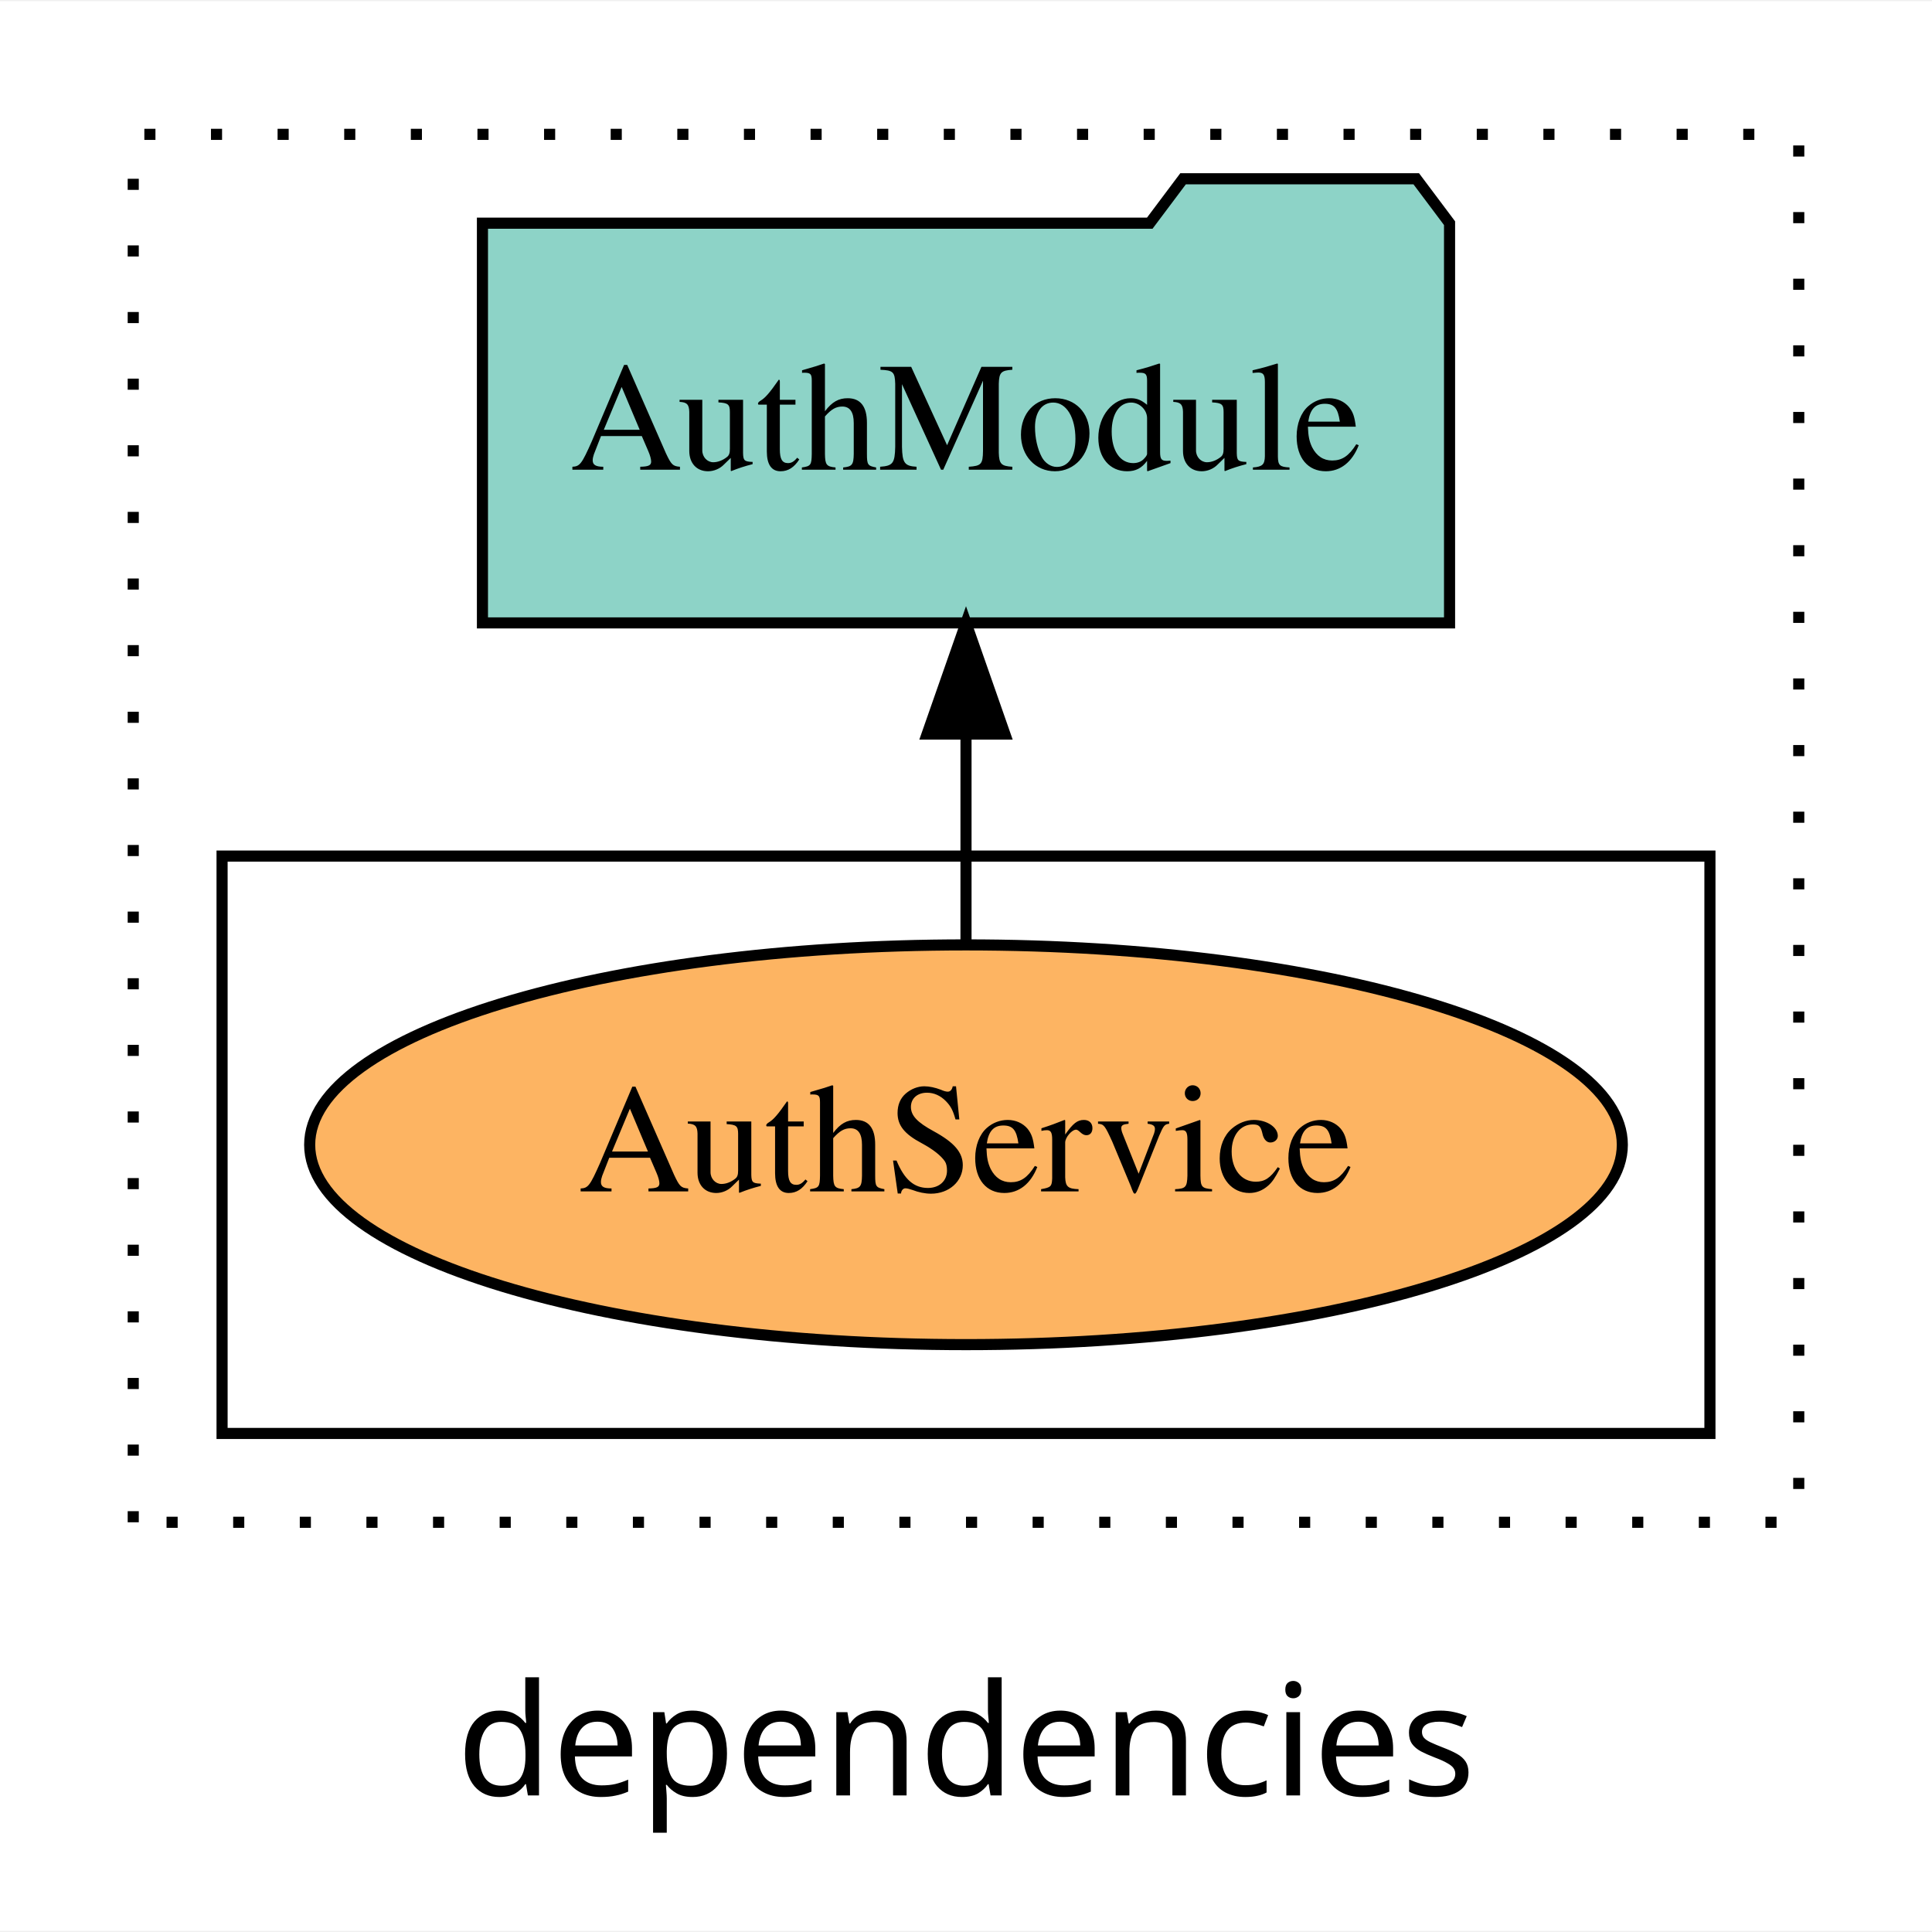
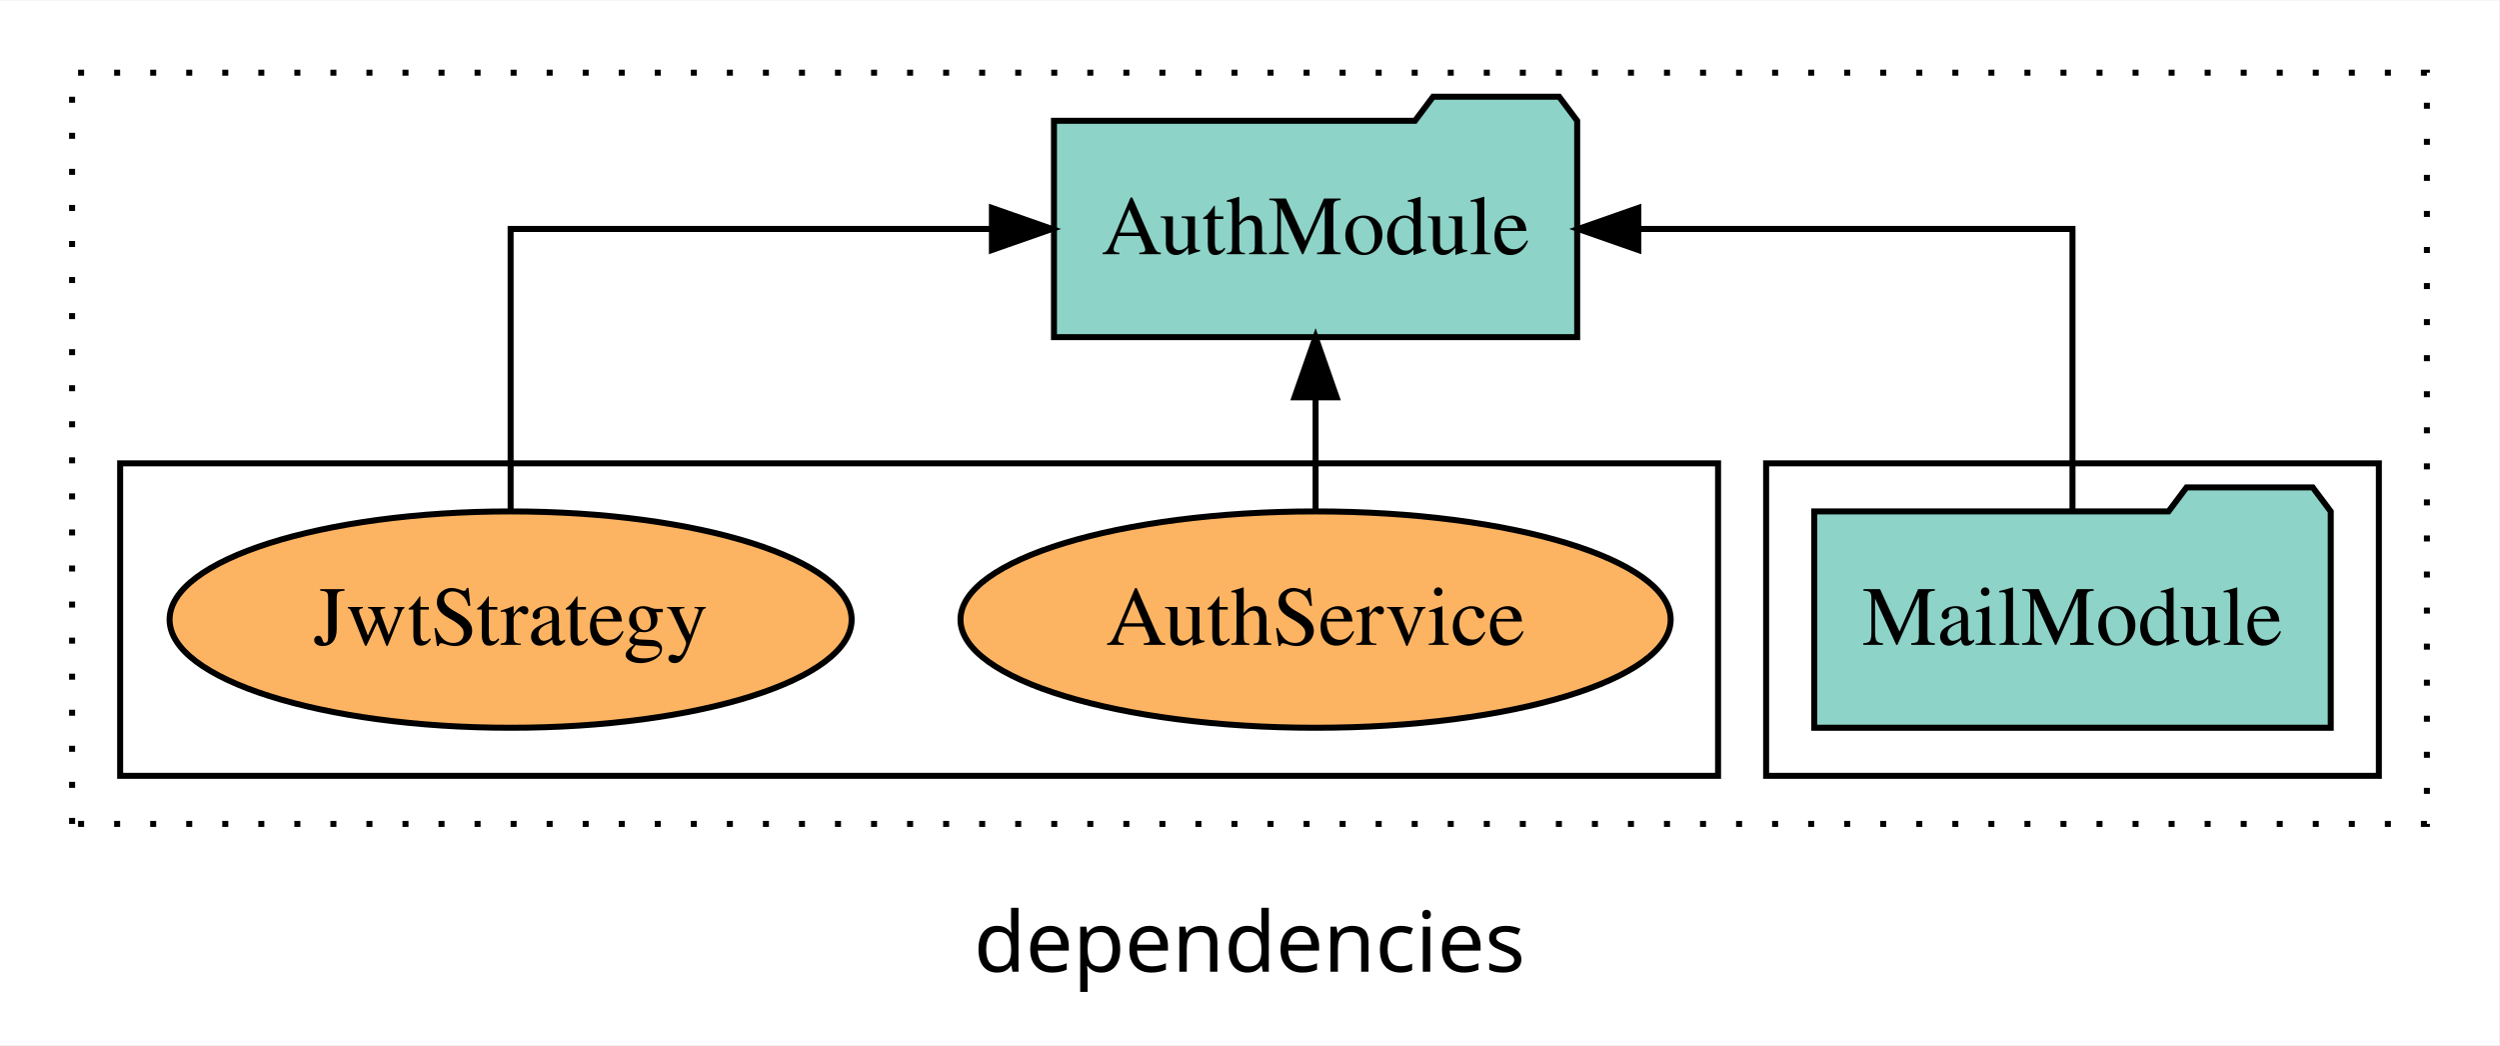
- <svg xmlns="http://www.w3.org/2000/svg" width="174pt" height="174pt" viewBox="0.00 0.00 174.00 173.80">
+ <svg xmlns="http://www.w3.org/2000/svg" width="416pt" height="174pt" viewBox="0.00 0.00 416.00 173.80">
  <g id="graph0" class="graph" transform="scale(1 1) rotate(0) translate(4 169.8)">
-     <polygon fill="white" stroke="transparent" points="-4,4 -4,-169.8 170,-169.8 170,4 -4,4" />
-     <text text-anchor="middle" x="83" y="-8.2" font-family="sans-serif" font-size="14.00">dependencies</text>
+     <polygon fill="white" stroke="transparent" points="-4,4 -4,-169.8 412,-169.8 412,4 -4,4" />
+     <text text-anchor="middle" x="204" y="-8.2" font-family="sans-serif" font-size="14.00">dependencies</text>
    <g id="clust1" class="cluster">
-       <polygon fill="none" stroke="black" stroke-dasharray="1,5" points="8,-32.8 8,-157.8 158,-157.8 158,-32.8 8,-32.8" />
+       <polygon fill="none" stroke="black" stroke-dasharray="1,5" points="8,-32.8 8,-157.8 400,-157.8 400,-32.8 8,-32.8" />
+     </g>
+     <g id="clust3" class="cluster">
+       <polygon fill="none" stroke="black" points="290,-40.8 290,-92.8 392,-92.8 392,-40.8 290,-40.8" />
    </g>
    <g id="clust6" class="cluster">
-       <polygon fill="none" stroke="black" points="16,-40.8 16,-92.8 150,-92.8 150,-40.8 16,-40.8" />
+       <polygon fill="none" stroke="black" points="16,-40.8 16,-92.8 282,-92.8 282,-40.8 16,-40.8" />
    </g>
    <g id="node1" class="node">
-       <ellipse fill="#fdb462" stroke="black" cx="83" cy="-66.8" rx="59.11" ry="18" />
-       <text text-anchor="middle" x="83" y="-62.6" font-family="Times,serif" font-size="14.00">AuthService</text>
+       <polygon fill="#8dd3c7" stroke="black" points="383.99,-84.8 380.99,-88.8 359.99,-88.8 356.99,-84.8 298.01,-84.8 298.01,-48.8 383.99,-48.8 383.99,-84.8" />
+       <text text-anchor="middle" x="341" y="-62.6" font-family="Times,serif" font-size="14.00">MailModule</text>
    </g>
    <g id="node2" class="node">
-       <polygon fill="#8dd3c7" stroke="black" points="126.55,-149.8 123.55,-153.8 102.55,-153.8 99.55,-149.8 39.45,-149.8 39.45,-113.8 126.55,-113.8 126.55,-149.8" />
-       <text text-anchor="middle" x="83" y="-127.6" font-family="Times,serif" font-size="14.00">AuthModule</text>
+       <polygon fill="#8dd3c7" stroke="black" points="258.55,-149.8 255.55,-153.8 234.55,-153.8 231.55,-149.8 171.45,-149.8 171.45,-113.8 258.55,-113.8 258.55,-149.8" />
+       <text text-anchor="middle" x="215" y="-127.6" font-family="Times,serif" font-size="14.00">AuthModule</text>
    </g>
    <g id="edge1" class="edge">
-       <path fill="none" stroke="black" d="M83,-84.91C83,-84.91 83,-103.79 83,-103.79" />
-       <polygon fill="black" stroke="black" points="79.5,-103.79 83,-113.79 86.5,-103.79 79.5,-103.79" />
+       <path fill="none" stroke="black" d="M341,-84.91C341,-104.14 341,-131.8 341,-131.8 341,-131.8 268.72,-131.8 268.72,-131.8" />
+       <polygon fill="black" stroke="black" points="268.72,-128.3 258.72,-131.8 268.72,-135.3 268.72,-128.3" />
+     </g>
+     <g id="node3" class="node">
+       <ellipse fill="#fdb462" stroke="black" cx="215" cy="-66.8" rx="59.11" ry="18" />
+       <text text-anchor="middle" x="215" y="-62.6" font-family="Times,serif" font-size="14.00">AuthService</text>
+     </g>
+     <g id="edge2" class="edge">
+       <path fill="none" stroke="black" d="M215,-84.91C215,-84.91 215,-103.79 215,-103.79" />
+       <polygon fill="black" stroke="black" points="211.5,-103.79 215,-113.79 218.5,-103.79 211.5,-103.79" />
+     </g>
+     <g id="node4" class="node">
+       <ellipse fill="#fdb462" stroke="black" cx="81" cy="-66.8" rx="56.77" ry="18" />
+       <text text-anchor="middle" x="81" y="-62.6" font-family="Times,serif" font-size="14.00">JwtStrategy</text>
+     </g>
+     <g id="edge3" class="edge">
+       <path fill="none" stroke="black" d="M81,-84.91C81,-104.14 81,-131.8 81,-131.8 81,-131.8 161.12,-131.8 161.12,-131.8" />
+       <polygon fill="black" stroke="black" points="161.12,-135.3 171.12,-131.8 161.12,-128.3 161.12,-135.3" />
    </g>
  </g>
</svg>
